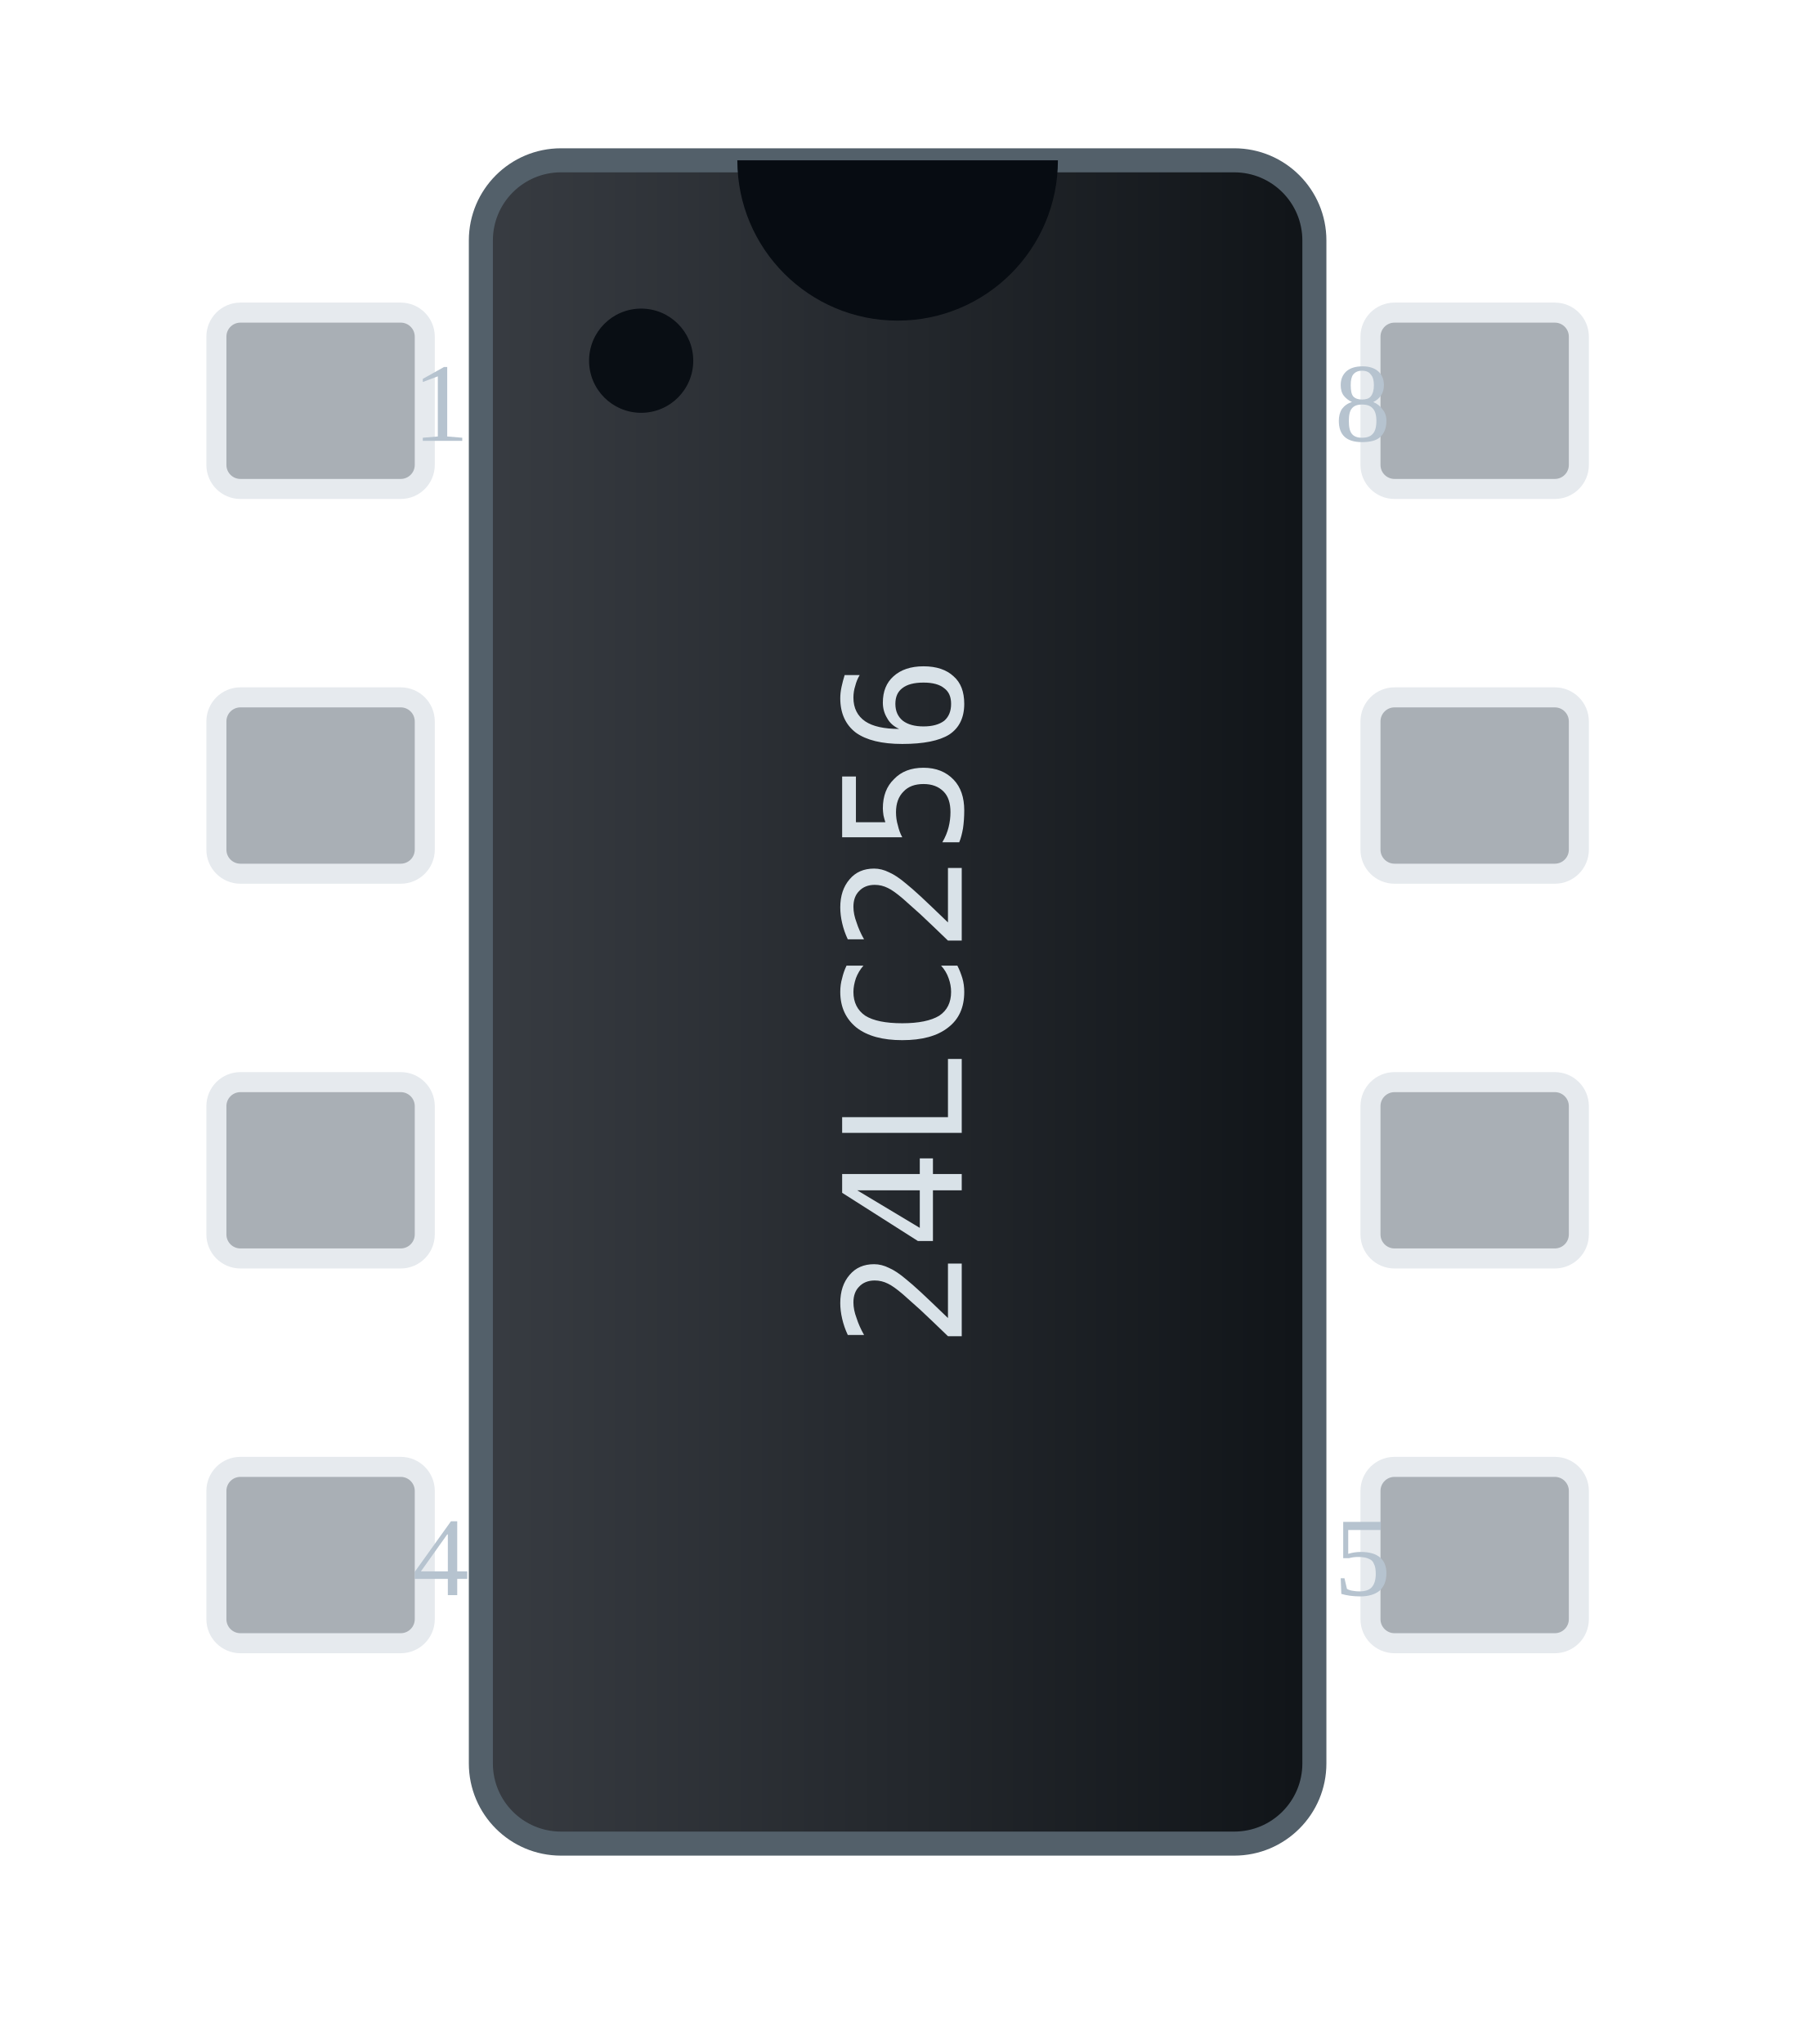
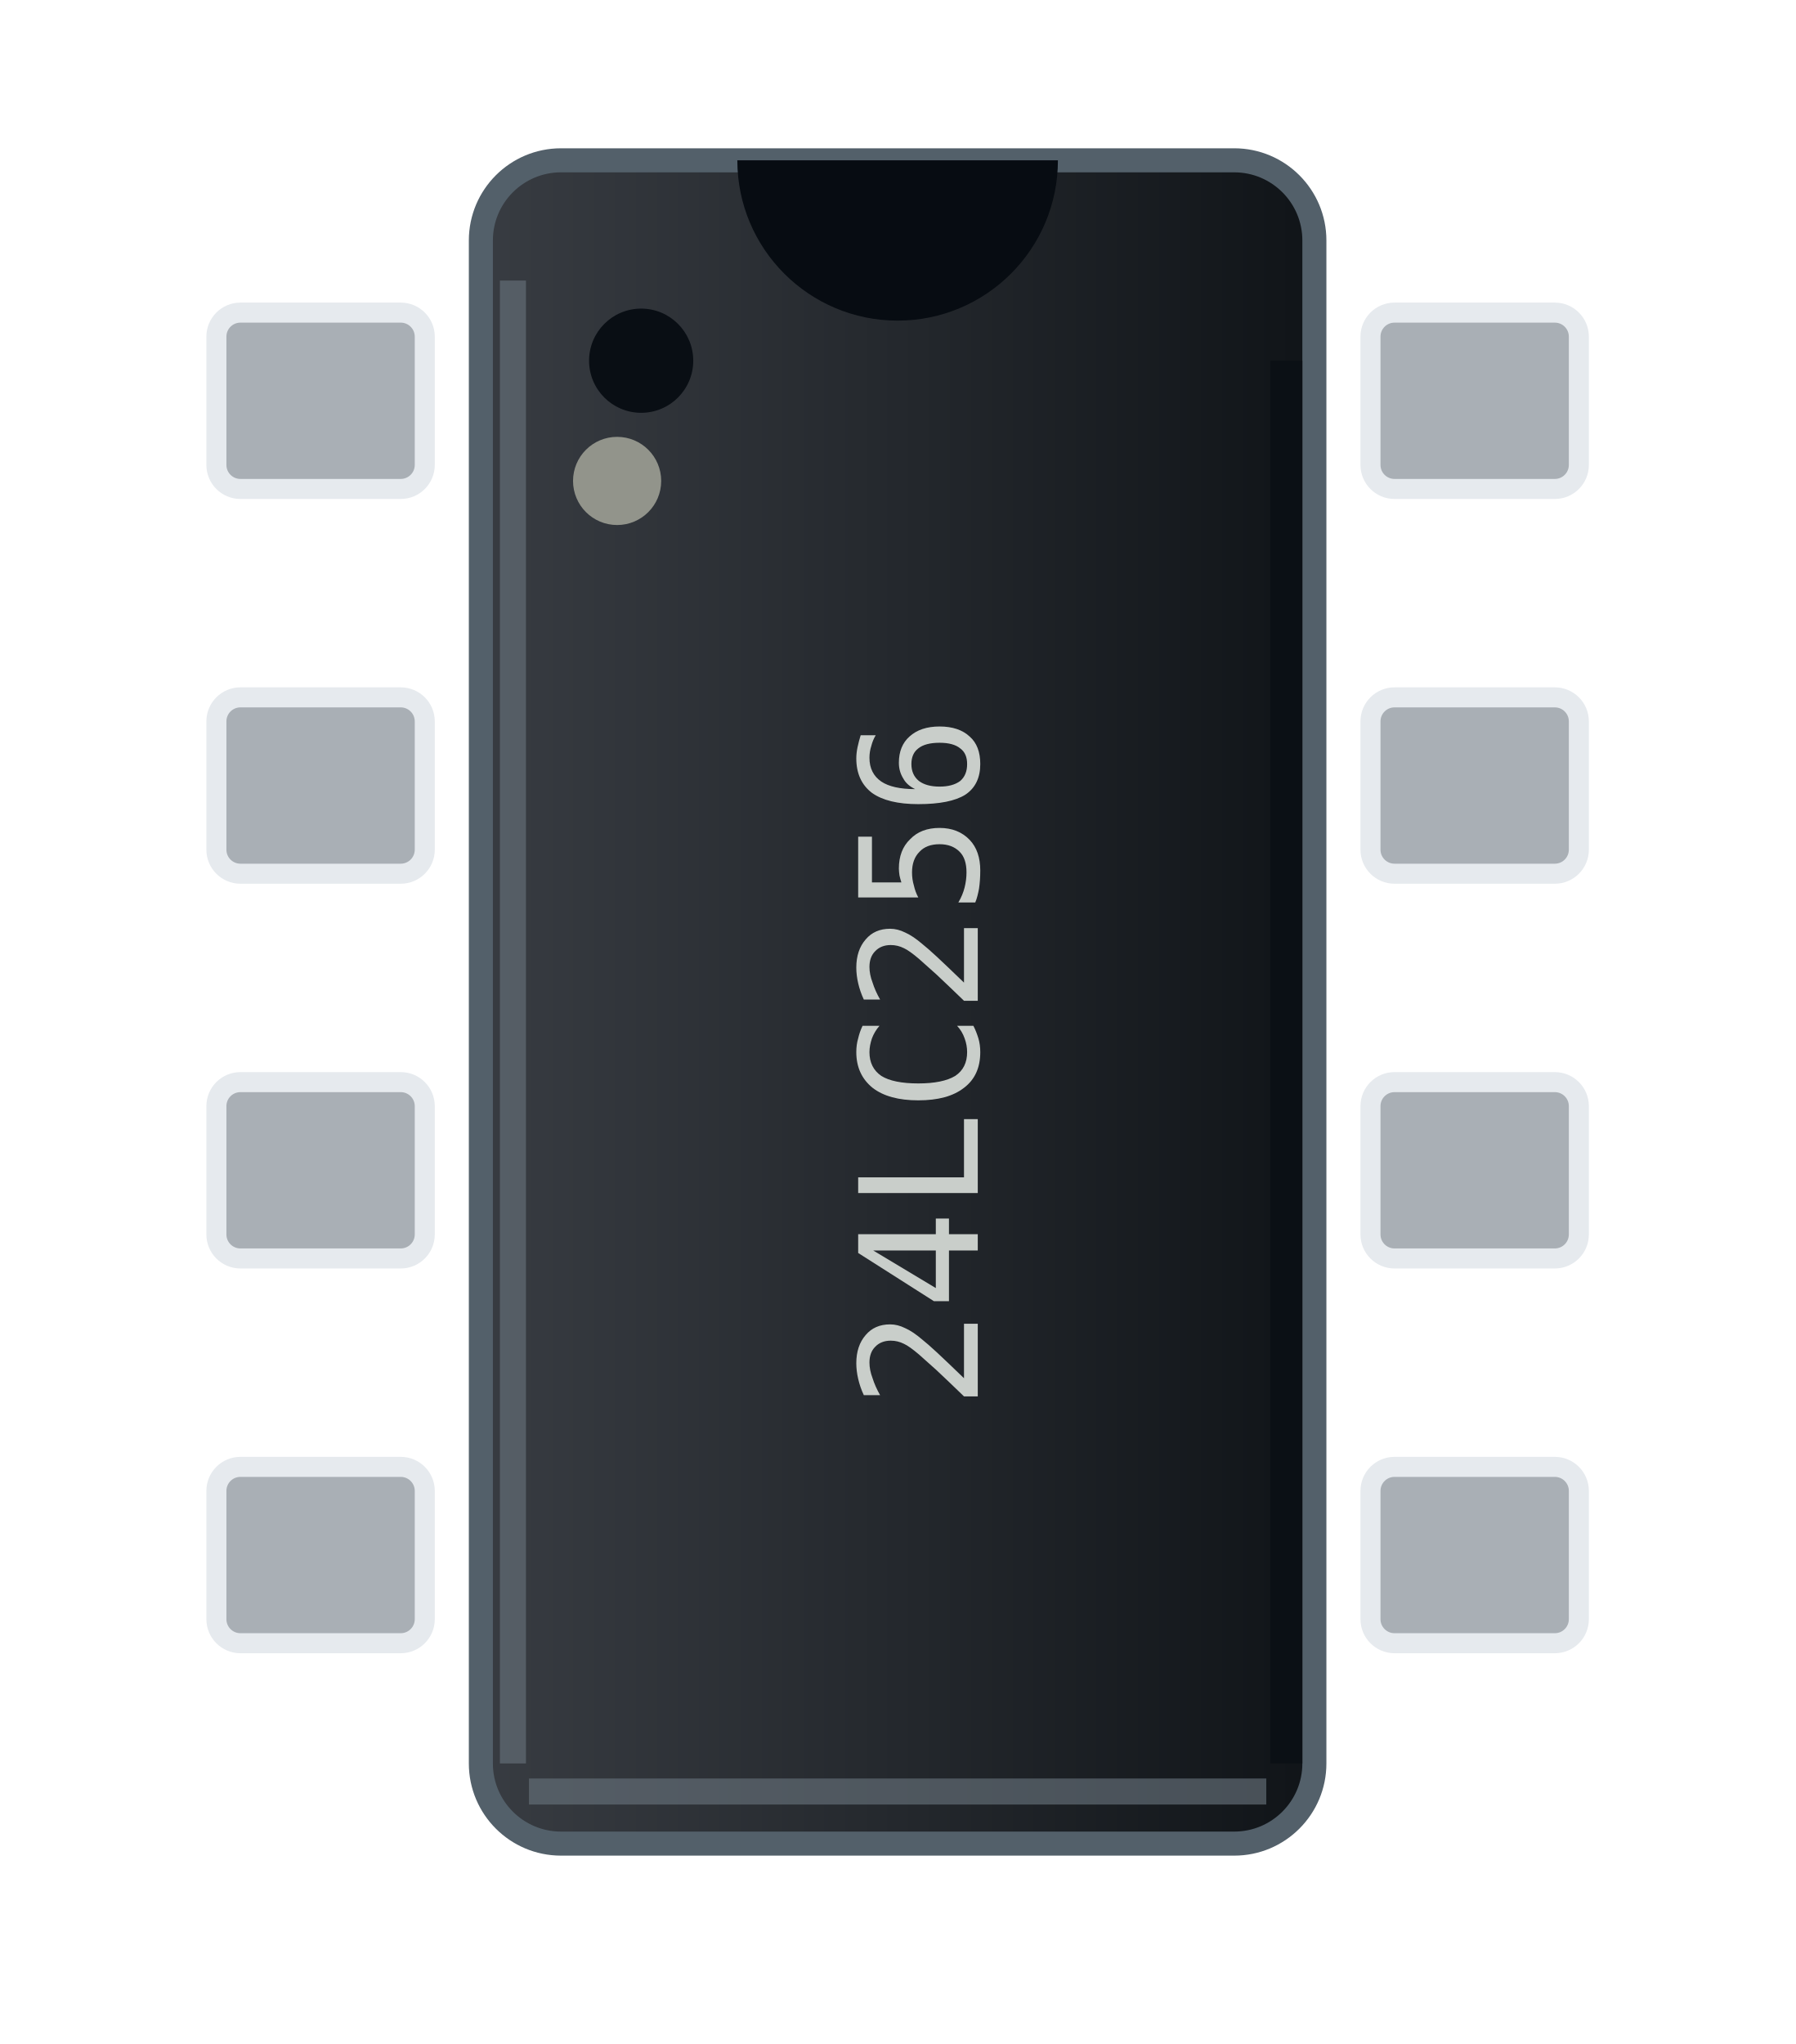
<svg xmlns="http://www.w3.org/2000/svg" viewBox="0 0 44.8 51">
  <defs>
    <linearGradient id="b">
      <stop stop-color="#383c42" />
      <stop offset="1" stop-color="#101418" />
    </linearGradient>
  </defs>
  <rect x="5.4" y="7.8" width="5.2" height="4.4" rx=".6" fill="#a9afb5" stroke="#e6eaee" stroke-width=".5" />
  <rect x="5.4" y="17.4" width="5.2" height="4.4" rx=".6" fill="#a9afb5" stroke="#e6eaee" stroke-width=".5" />
  <rect x="5.4" y="27.0" width="5.2" height="4.4" rx=".6" fill="#a9afb5" stroke="#e6eaee" stroke-width=".5" />
  <rect x="5.4" y="36.6" width="5.2" height="4.4" rx=".6" fill="#a9afb5" stroke="#e6eaee" stroke-width=".5" />
  <rect x="34.2" y="7.8" width="5.2" height="4.4" rx=".6" fill="#a9afb5" stroke="#e6eaee" stroke-width=".5" />
  <rect x="34.2" y="17.4" width="5.2" height="4.4" rx=".6" fill="#a9afb5" stroke="#e6eaee" stroke-width=".5" />
  <rect x="34.2" y="27.0" width="5.2" height="4.4" rx=".6" fill="#a9afb5" stroke="#e6eaee" stroke-width=".5" />
  <rect x="34.2" y="36.6" width="5.2" height="4.4" rx=".6" fill="#a9afb5" stroke="#e6eaee" stroke-width=".5" />
  <rect x="12" y="4" width="20.8" height="42" rx="2" fill="url(#b)" stroke="#53606a" stroke-width=".6" />
  <path d="M18.4 4a4 4 0 0 0 8 0" fill="#070c12" />
  <circle cx="16" cy="9" r="1.3" fill="#090e14" />
-   <text x="24" y="25" font-size="4.1" fill="#d9e2e8" text-anchor="middle" transform="rotate(-90 24 25)" font-family="monospace">24LC256</text>
-   <text x="11" y="11" font-size="2.8" fill="#b6c3cf" text-anchor="middle">1</text>
-   <text x="11" y="39.8" font-size="2.8" fill="#b6c3cf" text-anchor="middle">4</text>
-   <text x="34" y="11" font-size="2.8" fill="#b6c3cf" text-anchor="middle">8</text>
-   <text x="34" y="39.8" font-size="2.8" fill="#b6c3cf" text-anchor="middle">5</text>
+   <g data-art078="physical-refinement" pointer-events="none">
+     <path d="M12.8 7V44M13.2 44.7H31.6" fill="none" stroke="#657079" stroke-width="0.65" opacity=".65" />
+     <path d="M32.1 9V44" fill="none" stroke="#0b1015" stroke-width="0.8" />
+     <circle cx="15.4" cy="12" r="1.1" fill="#92948b" stroke="none" stroke-width="0.5" />
+     <text x="24.4" y="26.5" text-anchor="middle" font-family="monospace" font-size="4.1" fill="#c9ceca" transform="rotate(-90 24.4 26.5)">24LC256</text>
+   </g>
</svg>
